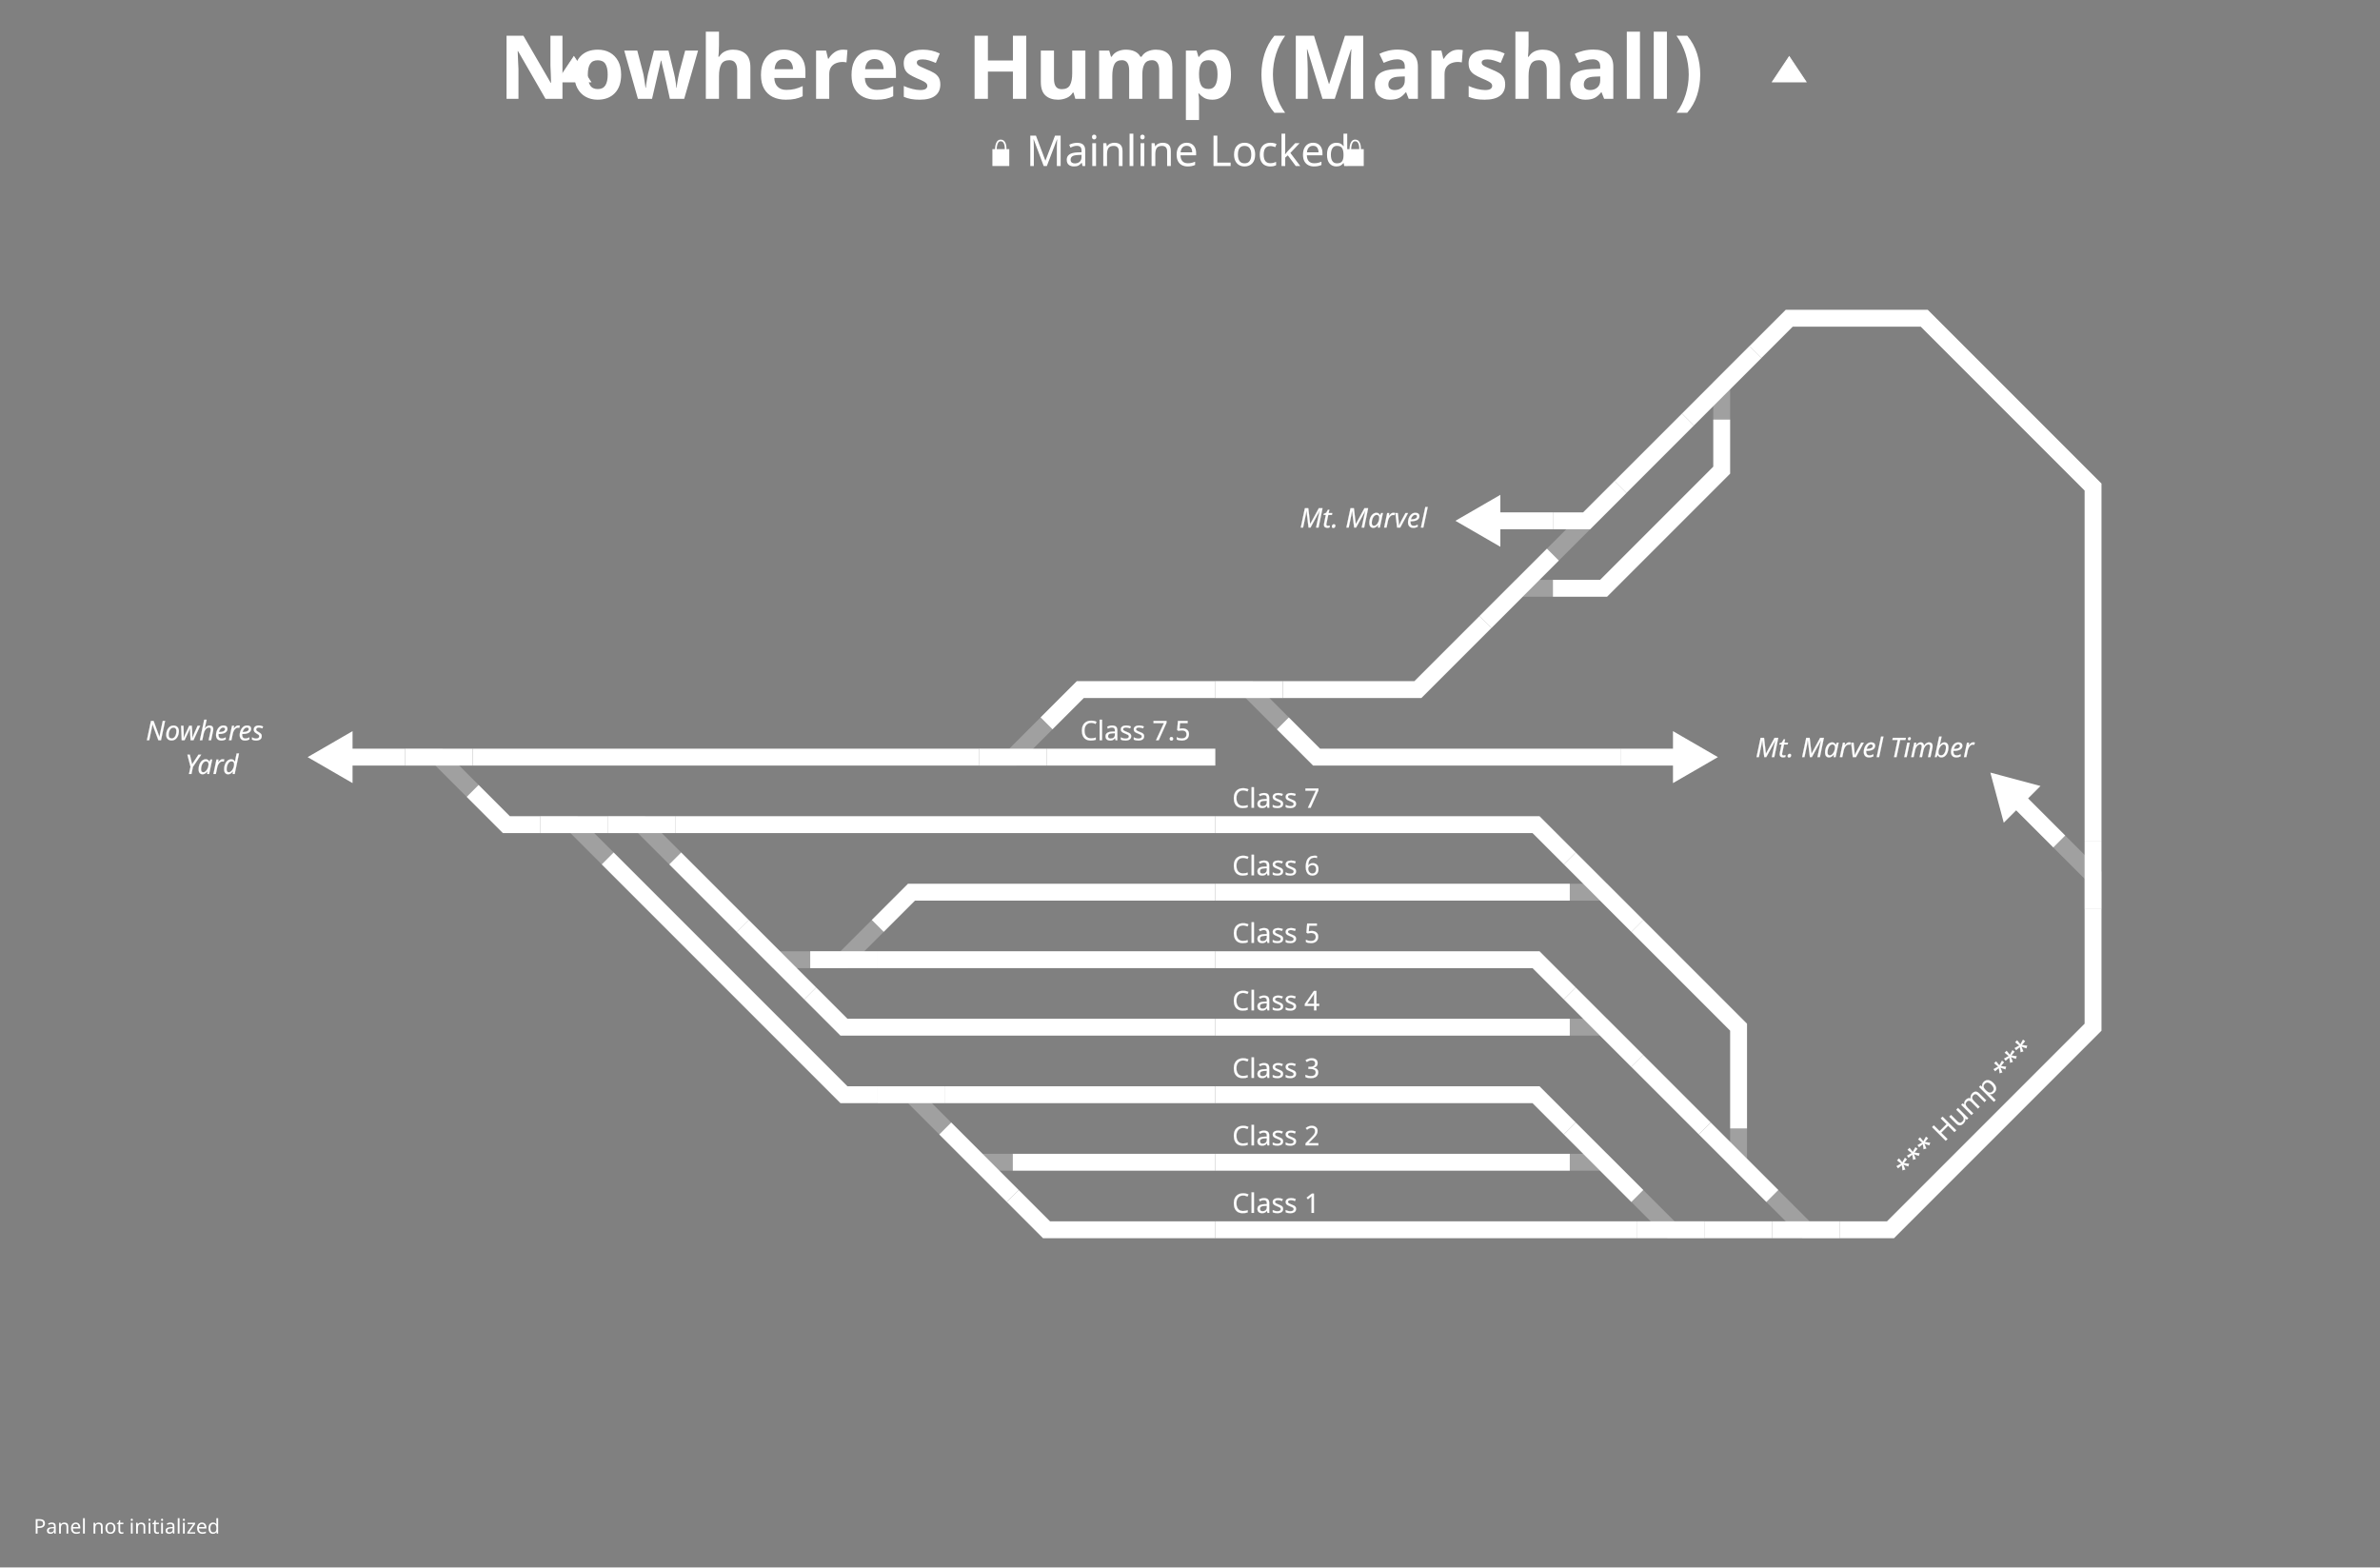
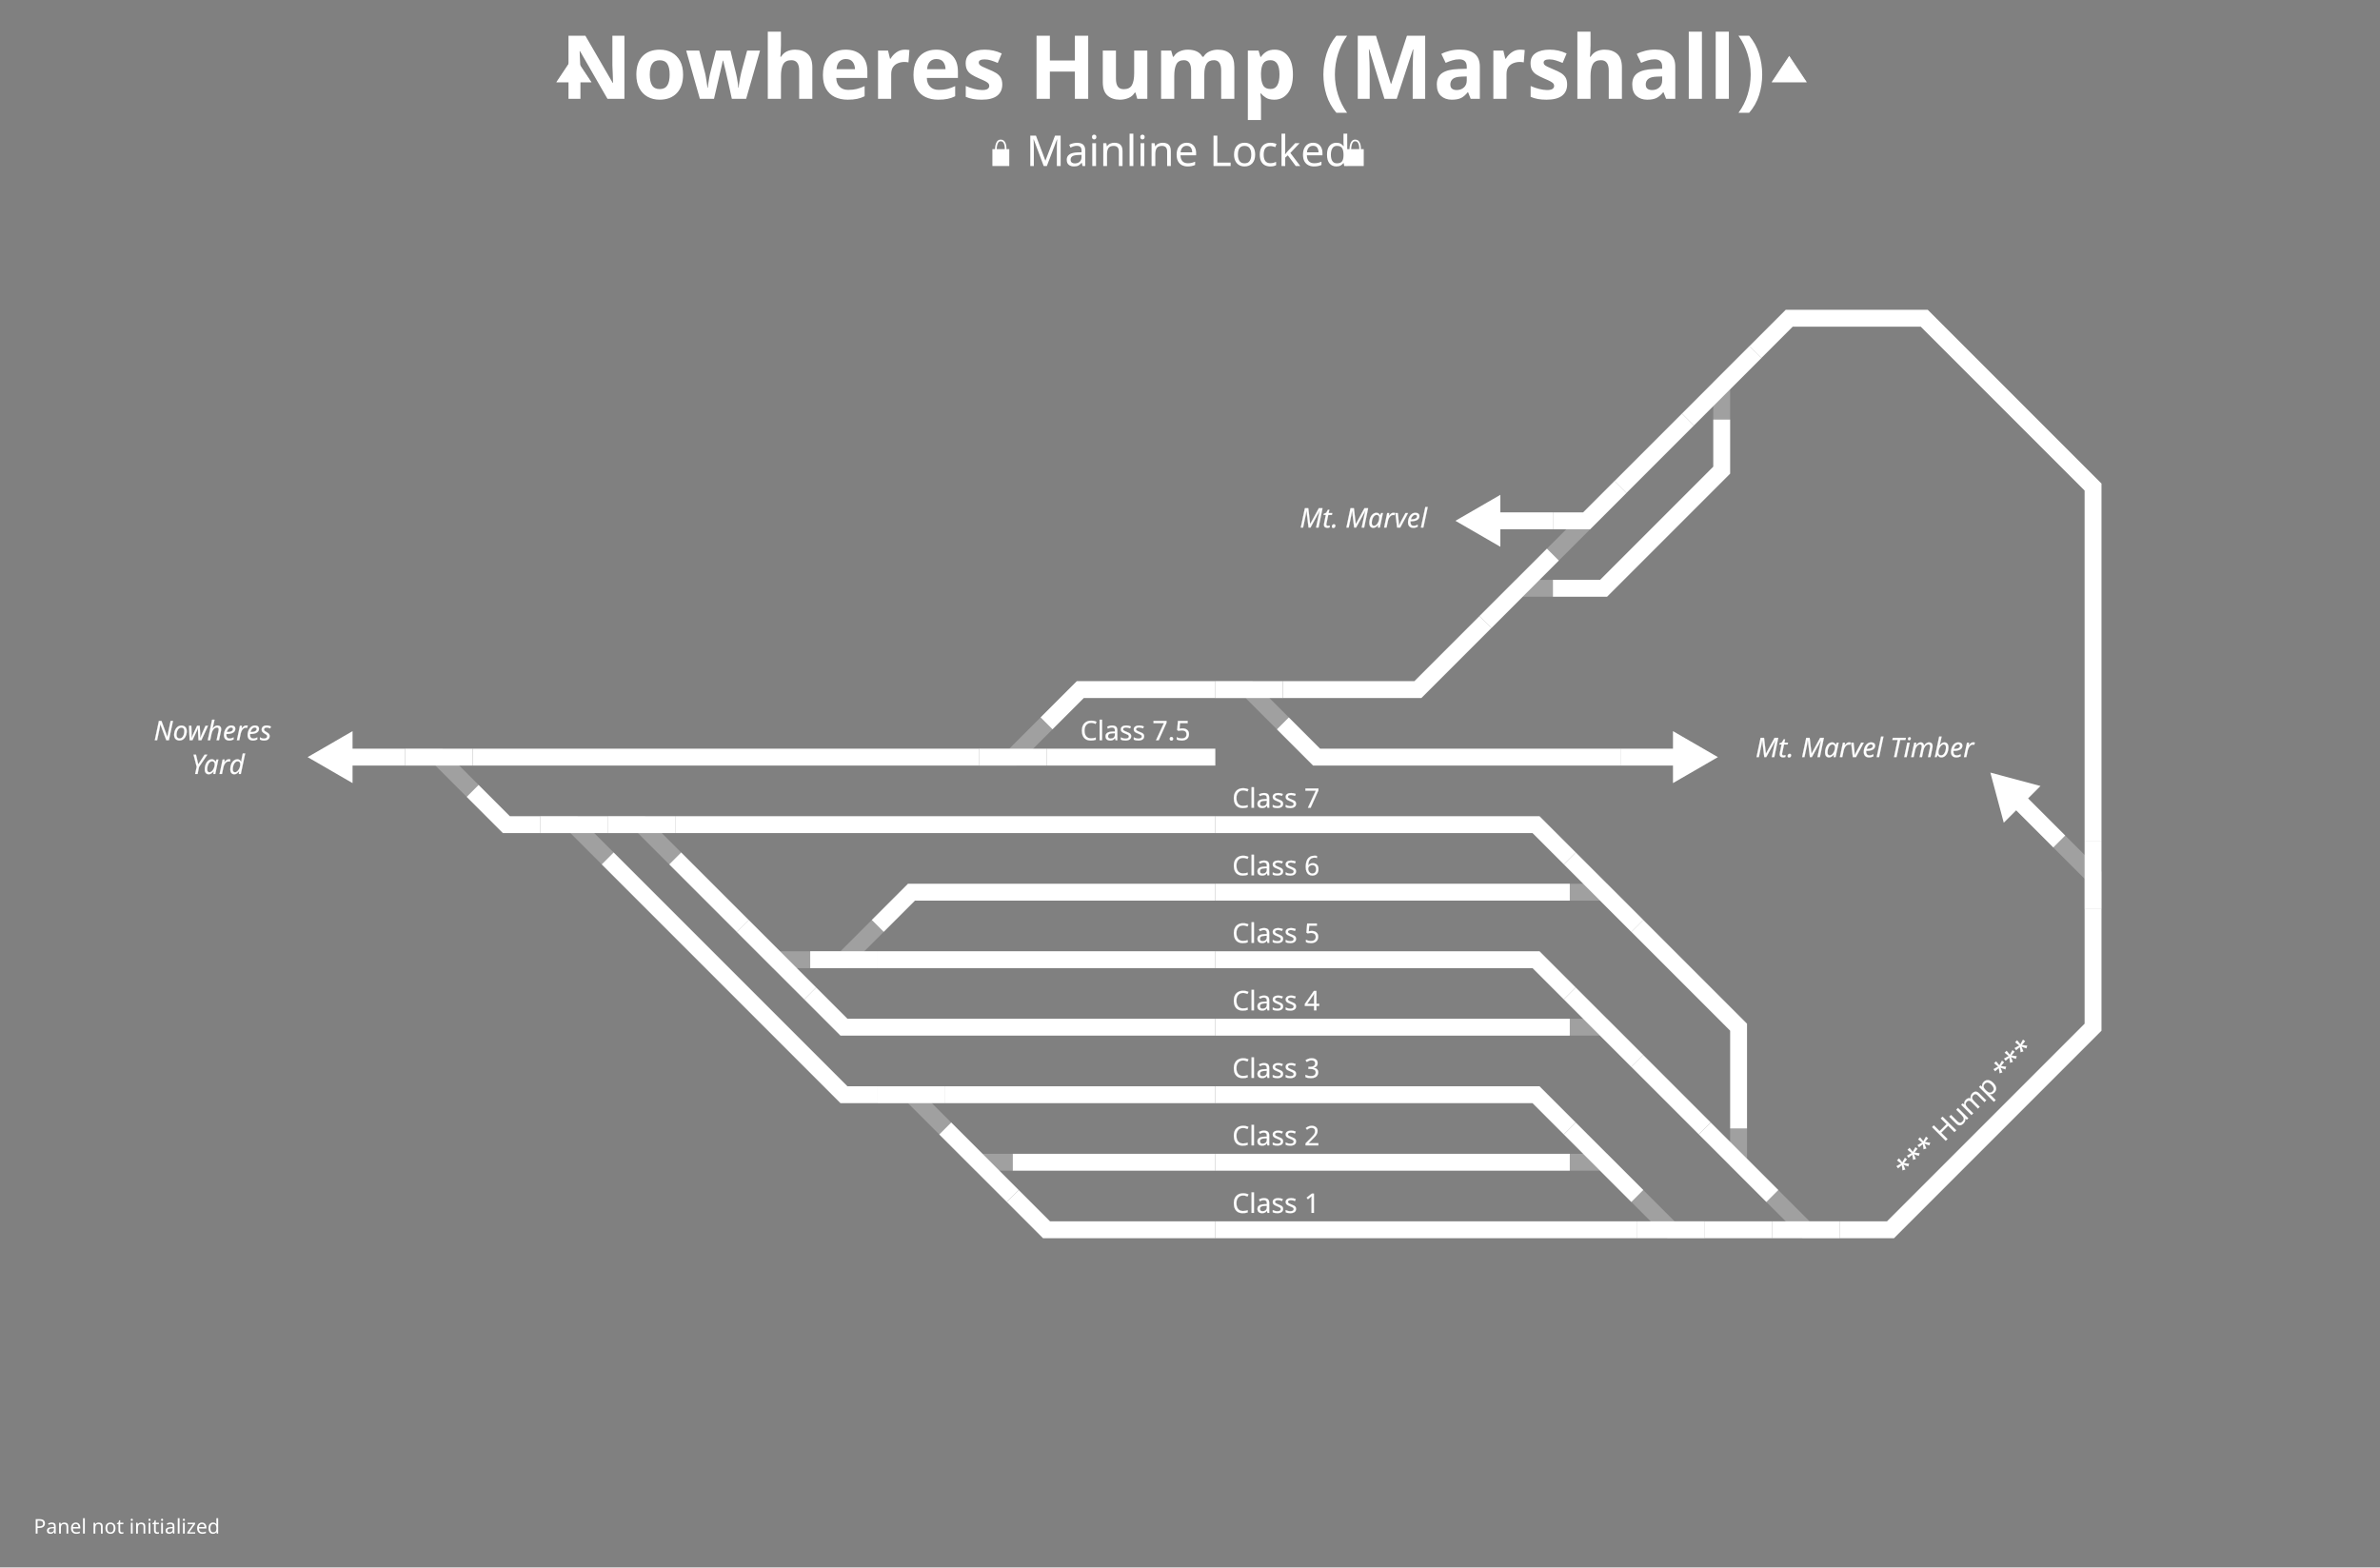
<svg xmlns="http://www.w3.org/2000/svg" xmlns:xlink="http://www.w3.org/1999/xlink" width="1410" height="928.531" id="svg2" version="1.1">
  <defs id="defs4">
    <marker orient="auto" refY="0.0" refX="0.0" id="StopS" style="overflow:visible">
      <path id="path4089" d="M 0,5.65 0,-5.65" style="fill:none;stroke:#ffffff;stroke-width:1pt" transform="scale(0.6,0.2)" />
    </marker>
    <linearGradient id="linearGradient5066">
      <stop style="stop-color:#000000;stop-opacity:0.188;" offset="0" id="stop5068" />
      <stop style="stop-color:#000000;stop-opacity:0;" offset="1" id="stop5070" />
    </linearGradient>
    <linearGradient id="linearGradient4692">
      <stop id="stop4694" offset="0" style="stop-color:#ffffff;stop-opacity:0.753;" />
      <stop id="stop4696" offset="1" style="stop-color:#ffffff;stop-opacity:0;" />
    </linearGradient>
    <linearGradient id="linearGradient4186">
      <stop style="stop-color:#808080;stop-opacity:1;" offset="0" id="stop4188" />
      <stop style="stop-color:#000000;stop-opacity:0;" offset="1" id="stop4190" />
    </linearGradient>
    <linearGradient id="linearGradient4137" paint="solid">
      <stop style="stop-color:#00ff00;stop-opacity:1;" offset="0" id="stop4139" />
    </linearGradient>
    <linearGradient xlink:href="#linearGradient4186" id="linearGradient4976" gradientUnits="userSpaceOnUse" x1="39.5" y1="75.114" x2="70.5" y2="75.114" />
    <linearGradient xlink:href="#linearGradient4186" id="linearGradient4978" gradientUnits="userSpaceOnUse" x1="39.5" y1="75.114" x2="70.5" y2="75.114" />
    <radialGradient xlink:href="#linearGradient4692" id="radialGradient5060" gradientUnits="userSpaceOnUse" cx="55" cy="75.114" fx="55" fy="75.114" r="15" />
    <radialGradient xlink:href="#linearGradient5066" id="radialGradient5064" gradientUnits="userSpaceOnUse" cx="55" cy="75.114" fx="55" fy="75.114" r="15" />
    <radialGradient xlink:href="#linearGradient4692" id="radialGradient4247" gradientUnits="userSpaceOnUse" cx="55" cy="75.114" fx="55" fy="75.114" r="15" />
    <radialGradient xlink:href="#linearGradient5066" id="radialGradient4249" gradientUnits="userSpaceOnUse" cx="55" cy="75.114" fx="55" fy="75.114" r="15" />
    <radialGradient xlink:href="#linearGradient5066" id="radialGradient4251" gradientUnits="userSpaceOnUse" cx="55" cy="75.114" fx="55" fy="75.114" r="15" />
    <linearGradient xlink:href="#linearGradient4186" id="linearGradient4253" gradientUnits="userSpaceOnUse" x1="39.5" y1="75.114" x2="70.5" y2="75.114" />
    <linearGradient xlink:href="#linearGradient4186" id="linearGradient4255" gradientUnits="userSpaceOnUse" x1="39.5" y1="75.114" x2="70.5" y2="75.114" />
    <marker orient="auto" refY="0" refX="0.6" id="TriangleAuthNBMarker" style="overflow:visible">
      <path id="TriangleAuthNBMarkerPath" d="m 5.77,0 -8.65,5 0,-10 8.65,5 z" style="fill:#00ff00;fill-rule:evenodd;stroke:#00ff00;stroke-width:1pt;marker-start:none" transform="scale(0.2,0.2)" />
    </marker>
    <marker orient="auto" refY="0" refX="-0.6" id="TriangleAuthSBMarker" style="overflow:visible">
      <path id="TriangleAuthSBMarkerPath" d="m 5.77,0 -8.65,5 0,-10 8.65,5 z" style="fill:#00ff00;fill-rule:evenodd;stroke:#00ff00;stroke-width:1pt;marker-start:none" transform="scale(-0.2,-0.2)" />
    </marker>
    <marker orient="auto" refY="0" refX="0.6" id="TriangleOccupiedNBMarker" style="overflow:visible">
      <path id="TriangleOccupiedNBMarkerPath" d="m 5.77,0 -8.65,5 0,-10 8.65,5 z" style="fill:#ff0000;fill-rule:evenodd;stroke:#ff0000;stroke-width:1pt;marker-start:none" transform="scale(0.2,0.2)" />
    </marker>
    <marker orient="auto" refY="0" refX="-0.6" id="TriangleOccupiedSBMarker" style="overflow:visible">
      <path id="TriangleOccupiedSBMarkerPath" d="m 5.77,0 -8.65,5 0,-10 8.65,5 z" style="fill:#ff0000;fill-rule:evenodd;stroke:#ff0000;stroke-width:1pt;marker-start:none" transform="scale(-0.2,-0.2)" />
    </marker>
    <marker orient="auto" refY="0" refX="0" id="TriangleOutM" style="overflow:visible">
      <path id="path4051" d="m 5.77,0 -8.65,5 0,-10 8.65,5 z" style="fill:#ffffff;fill-rule:evenodd;stroke:#ffffff;stroke-width:1pt;marker-start:none" transform="scale(0.25,0.25)" />
    </marker>
    <marker orient="auto" refY="0" refX="0" id="TriangleInM" style="overflow:visible">
      <path id="path4042" d="m 5.77,0 -8.65,5 0,-10 8.65,5 z" style="fill:#ffffff;fill-rule:evenodd;stroke:#ffffff;stroke-width:1pt;marker-start:none" transform="scale(-0.25,-0.25)" />
    </marker>
    <marker orient="auto" refY="0" refX="0" id="StopM" style="overflow:visible">
      <path id="path4078" d="M 0,5.65 0,-5.65" style="fill:none;stroke:#ffffff;stroke-width:2pt" transform="scale(0.4,0.4)" />
    </marker>
  </defs>
  <g id="backgroundLayer" transform="translate(0,-312.2474)">
    <rect style="fill:#808080;fill-opacity:1;fill-rule:evenodd;stroke:none" id="panelBackgroundSmall" width="1047.958" height="690.115" x="0" y="312.247" />
    <rect y="312.247" x="0" height="928.531" width="1410" id="panelBackground" style="fill:#808080;fill-opacity:1;fill-rule:evenodd;stroke:none" />
  </g>
  <g id="textLayer" transform="translate(0,-3.979763)" style="display:inline">
    <a xlink:href="Klamath.svg" id="a3354">
-       <text id="panelTitle" y="62.511" x="700" style="font-size:52.338px;font-style:normal;font-variant:normal;font-weight:bold;font-stretch:normal;text-align:center;line-height:125%;letter-spacing:0px;word-spacing:0px;writing-mode:lr-tb;text-anchor:middle;fill:#ffffff;fill-opacity:1;stroke:none;font-family:Trebuchet MS;-inkscape-font-specification:Trebuchet MS Bold" xml:space="preserve">
-         <tspan y="62.511" x="700" id="tspan3823">Nowheres Hump (Marshall)</tspan>
-       </text>
-     </a>
-     <text id="panelStatus" y="912.511" x="20" style="font-size:12px;font-style:normal;font-variant:normal;font-weight:normal;font-stretch:normal;text-align:start;line-height:125%;letter-spacing:0px;word-spacing:0px;writing-mode:lr-tb;text-anchor:start;fill:#ffffff;fill-opacity:1;stroke:none;font-family:Trebuchet MS;-inkscape-font-specification:Trebuchet MS" xml:space="preserve">
-       <tspan y="912.511" x="20" id="tspanPanelStatus">Panel not initialized</tspan>
+       <text id="panelTitle" y="62.511" x="700" style="font-style:normal;font-variant:normal;font-weight:bold;font-stretch:normal;line-height:0%;font-family:'Trebuchet MS';-inkscape-font-specification:'Trebuchet MS Bold';text-align:center;letter-spacing:0px;word-spacing:0px;writing-mode:lr-tb;text-anchor:middle;fill:#ffffff;fill-opacity:1;stroke:none" xml:space="preserve">
+         <tspan y="62.511" x="700" id="tspan3823" style="font-size:52.338px;line-height:1.25">Nowheres Hump (Marshall)</tspan>
+       </text>
+     </a>
+     <text id="panelStatus" y="912.511" x="20" style="font-style:normal;font-variant:normal;font-weight:normal;font-stretch:normal;line-height:0%;font-family:'Trebuchet MS';-inkscape-font-specification:'Trebuchet MS';text-align:start;letter-spacing:0px;word-spacing:0px;writing-mode:lr-tb;text-anchor:start;fill:#ffffff;fill-opacity:1;stroke:none" xml:space="preserve">
+       <tspan y="912.511" x="20" id="tspanPanelStatus" style="font-size:12px;line-height:1.25">Panel not initialized</tspan>
    </text>
    <path style="fill:#ffffff;fill-opacity:1;stroke:#ffffff;stroke-width:0.5px;stroke-linecap:butt;stroke-linejoin:miter;stroke-opacity:1" d="m 340,37.511 -10,15 20,0 z" id="leftLevelTriangle" />
    <use x="0" y="0" xlink:href="#leftLevelTriangle" id="rightLevelTriangle" transform="translate(720,0)" width="1047.958" height="690.115" />
    <g id="mainlineLockedGroup" transform="translate(207.9322,-1.762709)">
-       <text xml:space="preserve" style="font-size:25.23px;font-style:normal;font-variant:normal;font-weight:normal;font-stretch:normal;text-align:start;line-height:125%;letter-spacing:0px;word-spacing:0px;writing-mode:lr-tb;text-anchor:start;fill:#ffffff;fill-opacity:1;stroke:none;font-family:Trebuchet MS;-inkscape-font-specification:Trebuchet MS" x="400" y="104.094" id="mainlineLockedText">
-         <tspan y="104.094" x="400" id="tspan3321">Mainline Locked</tspan>
+       <text xml:space="preserve" style="font-style:normal;font-variant:normal;font-weight:normal;font-stretch:normal;line-height:0%;font-family:'Trebuchet MS';-inkscape-font-specification:'Trebuchet MS';text-align:start;letter-spacing:0px;word-spacing:0px;writing-mode:lr-tb;text-anchor:start;fill:#ffffff;fill-opacity:1;stroke:none" x="400" y="104.094" id="mainlineLockedText">
+         <tspan y="104.094" x="400" id="tspan3321" style="font-size:25.23px;line-height:1.25">Mainline Locked</tspan>
      </text>
      <g id="leftLock">
        <rect id="lockBody" width="10" height="10" x="380" y="94.094" style="fill:#ffffff;fill-opacity:1;stroke:none" />
        <path style="fill:none;stroke:#ffffff;stroke-width:1px;stroke-linecap:butt;stroke-linejoin:miter;stroke-opacity:1" d="m 382.068,94.274 c 0,0 -0.12,-5.383 2.818,-5.323 3.358,-0.06 2.924,5.323 2.924,5.323" id="path4159" />
      </g>
      <use height="690.115" width="1047.958" transform="translate(210,1.3237304e-6)" id="rightLock" xlink:href="#leftLock" y="0" x="0" />
    </g>
  </g>
  <g id="industrialTrackLayer" transform="translate(0,-3.979763)" style="display:inline">
    <g id="g3187" transform="translate(40,158.4167)">
      <path style="opacity:0.25;fill:none;stroke:#ffffff;stroke-width:10;stroke-linecap:butt;stroke-linejoin:miter;stroke-miterlimit:4;stroke-opacity:1;stroke-dasharray:none" d="m 440,414.094 -20,0 -20,-20" id="TO415.N" />
      <path id="TO415.R" d="m 440,434.094 c -13.333,-13.333 -26.667,-26.667 -40,-40" style="fill:none;stroke:#ffffff;stroke-width:10;stroke-linecap:butt;stroke-linejoin:miter;stroke-miterlimit:4;stroke-opacity:1;stroke-dasharray:none" />
    </g>
    <g id="g126" transform="translate(160,278.4167)">
      <path style="opacity:0.25;fill:none;stroke:#ffffff;stroke-width:10;stroke-linecap:butt;stroke-linejoin:miter;stroke-miterlimit:4;stroke-opacity:1;stroke-dasharray:none" d="m 440,414.094 -20,0 -20,-20" id="TO414.N" />
      <path id="TO414.R" d="m 440,434.094 c -13.333,-13.333 -26.667,-26.667 -40,-40" style="fill:none;stroke:#ffffff;stroke-width:10;stroke-linecap:butt;stroke-linejoin:miter;stroke-miterlimit:4;stroke-opacity:1;stroke-dasharray:none" />
    </g>
    <g id="g130" transform="matrix(1,0,0,-1,480,766.6057)">
      <path style="opacity:0.25;fill:none;stroke:#ffffff;stroke-width:10;stroke-linecap:butt;stroke-linejoin:miter;stroke-miterlimit:4;stroke-opacity:1;stroke-dasharray:none" d="m 440,414.094 -20,0 -20,-20" id="TO440.N" />
      <path id="TO440.R" d="m 440,434.094 c -13.333,-13.333 -26.667,-26.667 -40,-40" style="fill:none;stroke:#ffffff;stroke-width:10;stroke-linecap:butt;stroke-linejoin:miter;stroke-miterlimit:4;stroke-opacity:1;stroke-dasharray:none" />
    </g>
    <g id="g134" transform="matrix(0,1,-1,0,1434.094,-187.4888)">
      <path style="opacity:0.25;fill:none;stroke:#ffffff;stroke-width:10;stroke-linecap:butt;stroke-linejoin:miter;stroke-miterlimit:4;stroke-opacity:1;stroke-dasharray:none" d="m 440,414.094 -20,0 -20,-20" id="TO439.N" />
      <path id="TO439.R" d="m 440,434.094 c -13.333,-13.333 -26.667,-26.667 -40,-40" style="fill:none;stroke:#ffffff;stroke-width:10;stroke-linecap:butt;stroke-linejoin:miter;stroke-miterlimit:4;stroke-opacity:1;stroke-dasharray:none" />
    </g>
    <g id="g138" transform="matrix(-1,0,0,-1,1370,1106.606)">
      <path style="opacity:0.25;fill:none;stroke:#ffffff;stroke-width:10;stroke-linecap:butt;stroke-linejoin:miter;stroke-miterlimit:4;stroke-opacity:1;stroke-dasharray:none" d="m 440,414.094 -20,0 -20,-20" id="TO402.N" />
      <path id="TO402.R" d="m 440,434.094 c -13.333,-13.333 -26.667,-26.667 -40,-40" style="fill:none;stroke:#ffffff;stroke-width:10;stroke-linecap:butt;stroke-linejoin:miter;stroke-miterlimit:4;stroke-opacity:1;stroke-dasharray:none" />
    </g>
    <g id="g142" transform="matrix(0,-1,-1,0,1444.094,1112.511)">
      <path style="opacity:0.25;fill:none;stroke:#ffffff;stroke-width:10;stroke-linecap:butt;stroke-linejoin:miter;stroke-miterlimit:4;stroke-opacity:1;stroke-dasharray:none" d="m 440,414.094 -20,0 -20,-20" id="TO403.R" />
      <path id="TO403.N" d="m 440,434.094 c -13.333,-13.333 -26.667,-26.667 -40,-40" style="fill:none;stroke:#ffffff;stroke-width:10;stroke-linecap:butt;stroke-linejoin:miter;stroke-miterlimit:4;stroke-opacity:1;stroke-dasharray:none" />
    </g>
    <g id="g146" transform="matrix(-1,0,0,-1,1370,1026.606)">
      <path style="opacity:0.25;fill:none;stroke:#ffffff;stroke-width:10;stroke-linecap:butt;stroke-linejoin:miter;stroke-miterlimit:4;stroke-opacity:1;stroke-dasharray:none" d="m 440,414.094 -20,0 -20,-20" id="TO404.N" />
      <path id="TO404.R" d="m 440,434.094 c -13.333,-13.333 -26.667,-26.667 -40,-40" style="fill:none;stroke:#ffffff;stroke-width:10;stroke-linecap:butt;stroke-linejoin:miter;stroke-miterlimit:4;stroke-opacity:1;stroke-dasharray:none" />
    </g>
    <g id="g150" transform="matrix(-1,0,0,-1,1370,946.6057)">
      <path style="opacity:0.25;fill:none;stroke:#ffffff;stroke-width:10;stroke-linecap:butt;stroke-linejoin:miter;stroke-miterlimit:4;stroke-opacity:1;stroke-dasharray:none" d="m 440,414.094 -20,0 -20,-20" id="TO405.N" />
      <path id="TO405.R" d="m 440,434.094 c -13.333,-13.333 -26.667,-26.667 -40,-40" style="fill:none;stroke:#ffffff;stroke-width:10;stroke-linecap:butt;stroke-linejoin:miter;stroke-miterlimit:4;stroke-opacity:1;stroke-dasharray:none" />
    </g>
    <g id="g3199" transform="matrix(-1,0,0,-1,800,986.6057)">
      <path style="opacity:0.25;fill:none;stroke:#ffffff;stroke-width:10;stroke-linecap:butt;stroke-linejoin:miter;stroke-miterlimit:4;stroke-opacity:1;stroke-dasharray:none" d="m 520,514.095 20,20 20,0" id="TO410.N" />
      <path id="TO410.R" d="m 520,534.095 40,0" style="fill:none;stroke:#ffffff;stroke-width:10;stroke-linecap:butt;stroke-linejoin:miter;stroke-miterlimit:4;stroke-opacity:1;stroke-dasharray:none" />
    </g>
    <g id="g157" transform="matrix(-1,0,0,-1,880,1026.606)">
      <path style="opacity:0.25;fill:none;stroke:#ffffff;stroke-width:10;stroke-linecap:butt;stroke-linejoin:miter;stroke-miterlimit:4;stroke-opacity:1;stroke-dasharray:none" d="m 520,514.095 20,20 20,0" id="TO411.N" />
      <path id="TO411.R" d="m 520,534.095 40,0" style="fill:none;stroke:#ffffff;stroke-width:10;stroke-linecap:butt;stroke-linejoin:miter;stroke-miterlimit:4;stroke-opacity:1;stroke-dasharray:none" />
    </g>
    <g id="g161" transform="matrix(-1,0,0,-1,920,1026.606)">
      <path style="opacity:0.25;fill:none;stroke:#ffffff;stroke-width:10;stroke-linecap:butt;stroke-linejoin:miter;stroke-miterlimit:4;stroke-opacity:1;stroke-dasharray:none" d="m 520,514.095 20,20 20,0" id="TO413.N" />
      <path id="TO413.R" d="m 520,534.095 40,0" style="fill:none;stroke:#ffffff;stroke-width:10;stroke-linecap:butt;stroke-linejoin:miter;stroke-miterlimit:4;stroke-opacity:1;stroke-dasharray:none" />
    </g>
    <g id="g165" transform="matrix(-1,0,0,1,1040,38.4167)">
      <path style="opacity:0.25;fill:none;stroke:#ffffff;stroke-width:10;stroke-linecap:butt;stroke-linejoin:miter;stroke-miterlimit:4;stroke-opacity:1;stroke-dasharray:none" d="m 520,514.095 20,20 20,0" id="TO417.N" />
      <path id="TO417.R" d="m 520,534.095 40,0" style="fill:none;stroke:#ffffff;stroke-width:10;stroke-linecap:butt;stroke-linejoin:miter;stroke-miterlimit:4;stroke-opacity:1;stroke-dasharray:none" />
    </g>
    <g id="g169" transform="matrix(-1,0,0,-1,1080,1186.606)">
      <path style="opacity:0.25;fill:none;stroke:#ffffff;stroke-width:10;stroke-linecap:butt;stroke-linejoin:miter;stroke-miterlimit:4;stroke-opacity:1;stroke-dasharray:none" d="m 520,514.095 20,20 20,0" id="TO412.N" />
      <path id="TO412.R" d="m 520,534.095 40,0" style="fill:none;stroke:#ffffff;stroke-width:10;stroke-linecap:butt;stroke-linejoin:miter;stroke-miterlimit:4;stroke-opacity:1;stroke-dasharray:none" />
    </g>
    <g id="g173" transform="matrix(-1,0,0,1,1140,-81.5833)">
      <path style="opacity:0.25;fill:none;stroke:#ffffff;stroke-width:10;stroke-linecap:butt;stroke-linejoin:miter;stroke-miterlimit:4;stroke-opacity:1;stroke-dasharray:none" d="m 520,514.095 20,20 20,0" id="TO416.N" />
      <path id="TO416.R" d="m 520,534.095 40,0" style="fill:none;stroke:#ffffff;stroke-width:10;stroke-linecap:butt;stroke-linejoin:miter;stroke-miterlimit:4;stroke-opacity:1;stroke-dasharray:none" />
    </g>
    <g id="g177" transform="matrix(-1,0,0,-1,1280,946.6057)">
      <path style="opacity:0.25;fill:none;stroke:#ffffff;stroke-width:10;stroke-linecap:butt;stroke-linejoin:miter;stroke-miterlimit:4;stroke-opacity:1;stroke-dasharray:none" d="m 520,514.095 20,20 20,0" id="TO419.N" />
      <path id="TO419.R" d="m 520,534.095 40,0" style="fill:none;stroke:#ffffff;stroke-width:10;stroke-linecap:butt;stroke-linejoin:miter;stroke-miterlimit:4;stroke-opacity:1;stroke-dasharray:none" />
    </g>
    <g id="g181" transform="translate(450,198.4167)">
      <path style="opacity:0.25;fill:none;stroke:#ffffff;stroke-width:10;stroke-linecap:butt;stroke-linejoin:miter;stroke-miterlimit:4;stroke-opacity:1;stroke-dasharray:none" d="m 520,514.095 20,20 20,0" id="TO401.N" />
      <path id="TO401.R" d="m 520,534.095 40,0" style="fill:none;stroke:#ffffff;stroke-width:10;stroke-linecap:butt;stroke-linejoin:miter;stroke-miterlimit:4;stroke-opacity:1;stroke-dasharray:none" />
    </g>
    <g id="g185" transform="translate(530,198.4167)">
      <path style="opacity:0.25;fill:none;stroke:#ffffff;stroke-width:10;stroke-linecap:butt;stroke-linejoin:miter;stroke-miterlimit:4;stroke-opacity:1;stroke-dasharray:none" d="m 520,514.095 20,20 20,0" id="TO400.N" />
      <path id="TO400.R" d="m 520,534.095 40,0" style="fill:none;stroke:#ffffff;stroke-width:10;stroke-linecap:butt;stroke-linejoin:miter;stroke-miterlimit:4;stroke-opacity:1;stroke-dasharray:none" />
    </g>
    <g id="g189" transform="matrix(0,1,1,0,705.9055,-17.4888)">
      <path style="opacity:0.25;fill:none;stroke:#ffffff;stroke-width:10;stroke-linecap:butt;stroke-linejoin:miter;stroke-miterlimit:4;stroke-opacity:1;stroke-dasharray:none" d="m 520,514.095 20,20 20,0" id="TO438A.R" />
      <path id="TO438A.N" d="m 520,534.095 40,0" style="fill:none;stroke:#ffffff;stroke-width:10;stroke-linecap:butt;stroke-linejoin:miter;stroke-miterlimit:4;stroke-opacity:1;stroke-dasharray:none" />
    </g>
    <path style="fill:none;stroke:#ffffff;stroke-width:10;stroke-linecap:butt;stroke-linejoin:miter;stroke-miterlimit:4;stroke-opacity:1;stroke-dasharray:none" d="m 720,572.511 -200,0" id="class5NorthPath" />
    <path id="class4NorthPath" d="m 720,612.511 -220,0 -20,-20" style="fill:none;stroke:#ffffff;stroke-width:10;stroke-linecap:butt;stroke-linejoin:miter;stroke-miterlimit:4;stroke-opacity:1;stroke-dasharray:none" />
    <path style="fill:none;stroke:#ffffff;stroke-width:10;stroke-linecap:butt;stroke-linejoin:miter;stroke-miterlimit:4;stroke-opacity:1;stroke-dasharray:none" d="m 560,652.511 160,0" id="class3NorthPath" />
    <path id="class2NorthPath" d="m 720,692.511 -120,0" style="fill:none;stroke:#ffffff;stroke-width:10;stroke-linecap:butt;stroke-linejoin:miter;stroke-miterlimit:4;stroke-opacity:1;stroke-dasharray:none" />
    <path style="fill:none;stroke:#ffffff;stroke-width:10;stroke-linecap:butt;stroke-linejoin:miter;stroke-miterlimit:4;stroke-opacity:1;stroke-dasharray:none" d="m 720,412.511 -80,0 -20,20" id="mmLeadPath" />
    <path id="class6NorthPath" d="m 720,532.511 -180,0 -20,20" style="fill:none;stroke:#ffffff;stroke-width:10;stroke-linecap:butt;stroke-linejoin:miter;stroke-miterlimit:4;stroke-opacity:1;stroke-dasharray:none" />
    <path id="class1NorthPath" d="m 720,732.511 -100,0 -20,-20" style="fill:none;stroke:#ffffff;stroke-width:10;stroke-linecap:butt;stroke-linejoin:miter;stroke-miterlimit:4;stroke-opacity:1;stroke-dasharray:none" />
    <path id="class8Path" d="m 720,452.511 -100,0" style="fill:none;stroke:#ffffff;stroke-width:10;stroke-linecap:butt;stroke-linejoin:miter;stroke-miterlimit:4;stroke-opacity:1;stroke-dasharray:none" />
    <path style="fill:none;stroke:#ffffff;stroke-width:10;stroke-linecap:butt;stroke-linejoin:miter;stroke-miterlimit:4;stroke-opacity:1;stroke-dasharray:none" d="m 960,452.511 -180,0 -20,-20" id="mmLumberPath" />
    <path id="mmPath" d="m 880,372.511 -40,40 -80,0" style="fill:none;stroke:#ffffff;stroke-width:10;stroke-linecap:butt;stroke-linejoin:miter;stroke-miterlimit:4;stroke-opacity:1;stroke-dasharray:none" />
    <path id="path3407" d="m 1240,542.511 0,70 -120,120 -30,0" style="fill:none;stroke:#ffffff;stroke-width:10;stroke-linecap:butt;stroke-linejoin:miter;stroke-miterlimit:4;stroke-opacity:1;stroke-dasharray:none" />
    <path style="fill:none;stroke:#ffffff;stroke-width:10;stroke-linecap:butt;stroke-linejoin:miter;stroke-miterlimit:4;stroke-opacity:1;stroke-dasharray:none" d="m 1240,502.511 0,-210 -100,-100 -80,0 -20,20" id="path3419" />
    <path id="path3421" d="m 1020,252.511 0,30 -70,70 -30,0" style="fill:none;stroke:#ffffff;stroke-width:10;stroke-linecap:butt;stroke-linejoin:miter;stroke-miterlimit:4;stroke-opacity:1;stroke-dasharray:none" />
    <path style="fill:none;stroke:#ffffff;stroke-width:10;stroke-linecap:butt;stroke-linejoin:miter;stroke-miterlimit:4;stroke-opacity:1;stroke-dasharray:none" d="m 1000,252.511 -40,40" id="path3423" />
    <path id="class7SouthPath" d="m 720,492.511 190,0 20,20" style="fill:none;stroke:#ffffff;stroke-width:10;stroke-linecap:butt;stroke-linejoin:miter;stroke-miterlimit:4;stroke-opacity:1;stroke-dasharray:none" />
    <path style="fill:none;stroke:#ffffff;stroke-width:10;stroke-linecap:butt;stroke-linejoin:miter;stroke-miterlimit:4;stroke-opacity:1;stroke-dasharray:none" d="m 720,572.511 190,0 20,20" id="class5SouthPath" />
    <path id="class3SouthPath" d="m 720,652.511 190,0 20,20" style="fill:none;stroke:#ffffff;stroke-width:10;stroke-linecap:butt;stroke-linejoin:miter;stroke-miterlimit:4;stroke-opacity:1;stroke-dasharray:none" />
    <path style="fill:none;stroke:#ffffff;stroke-width:10;stroke-linecap:butt;stroke-linejoin:miter;stroke-miterlimit:4;stroke-opacity:1;stroke-dasharray:none" d="m 930,692.511 -210,0" id="class2SouthPath" />
    <path id="class1SouthPath" d="m 970,732.511 -250,0" style="fill:none;stroke:#ffffff;stroke-width:10;stroke-linecap:butt;stroke-linejoin:miter;stroke-miterlimit:4;stroke-opacity:1;stroke-dasharray:none" />
    <path style="fill:none;stroke:#ffffff;stroke-width:10;stroke-linecap:butt;stroke-linejoin:miter;stroke-miterlimit:4;stroke-opacity:1;stroke-dasharray:none" d="m 930,612.511 -210,0" id="class4SouthPath" />
    <path id="class6SouthPath" d="m 930,532.511 -210,0" style="fill:none;stroke:#ffffff;stroke-width:10;stroke-linecap:butt;stroke-linejoin:miter;stroke-miterlimit:4;stroke-opacity:1;stroke-dasharray:none" />
    <path style="fill:none;stroke:#ffffff;stroke-width:10;stroke-linecap:butt;stroke-linejoin:miter;stroke-miterlimit:4;stroke-opacity:1;stroke-dasharray:none" d="m 1010,672.511 -40,-40" id="path3465" />
    <path id="path3467" d="m 1050,732.511 -40,0" style="fill:none;stroke:#ffffff;stroke-width:10;stroke-linecap:butt;stroke-linejoin:miter;stroke-miterlimit:4;stroke-opacity:1;stroke-dasharray:none" />
    <path id="path3469" d="m 1030,672.511 0,-60 -60,-60" style="fill:none;stroke:#ffffff;stroke-width:10;stroke-linecap:butt;stroke-linejoin:miter;stroke-miterlimit:4;stroke-opacity:1;stroke-dasharray:none" />
    <path style="fill:none;stroke:#ffffff;stroke-width:10;stroke-linecap:butt;stroke-linejoin:miter;stroke-miterlimit:4;stroke-opacity:1;stroke-dasharray:none" d="m 440,552.511 -40,-40" id="path3483" />
    <path id="path3489" d="m 520,652.511 -20,0 -140,-140" style="fill:none;stroke:#ffffff;stroke-width:10;stroke-linecap:butt;stroke-linejoin:miter;stroke-miterlimit:4;stroke-opacity:1;stroke-dasharray:none" />
    <path style="fill:none;stroke:#ffffff;stroke-width:10;stroke-linecap:butt;stroke-linejoin:miter;stroke-miterlimit:4;stroke-opacity:1;stroke-dasharray:none" d="m 320,492.511 -20,0 -20,-20" id="path3495" />
    <path style="fill:none;stroke:#ffffff;stroke-width:10;stroke-linecap:butt;stroke-linejoin:miter;stroke-miterlimit:4;stroke-opacity:1;stroke-dasharray:none" d="m 580,452.511 -300,0" id="mmPreLeadPath" />
    <path id="class7NorthPath" d="m 720,492.511 -320,0" style="fill:none;stroke:#ffffff;stroke-width:10;stroke-linecap:butt;stroke-linejoin:miter;stroke-miterlimit:4;stroke-opacity:1;stroke-dasharray:none" />
    <path style="fill:none;stroke:#ffffff;stroke-width:10;stroke-linecap:butt;stroke-linejoin:miter;stroke-miterlimit:4;stroke-opacity:1;stroke-dasharray:none;marker-start:url(#TriangleInM)" d="m 200,452.511 40,0" id="path4255" />
    <path id="path3415" d="m 880,312.511 40,0" style="fill:none;stroke:#ffffff;stroke-width:10;stroke-linecap:butt;stroke-linejoin:miter;stroke-miterlimit:4;stroke-opacity:1;stroke-dasharray:none;marker-start:url(#TriangleInM)" />
    <path id="path3413" d="m 1000,452.511 -40,0" style="fill:none;stroke:#ffffff;stroke-width:10;stroke-linecap:butt;stroke-linejoin:miter;stroke-miterlimit:4;stroke-opacity:1;stroke-dasharray:none;marker-start:url(#TriangleInM)" />
    <path style="fill:none;stroke:#ffffff;stroke-width:10;stroke-linecap:butt;stroke-linejoin:miter;stroke-miterlimit:4;stroke-opacity:1;stroke-dasharray:none;marker-start:url(#TriangleInM)" d="M 1191.716,474.227 1220,502.511" id="path3425" />
    <g transform="matrix(-1,0,0,1,1360,-101.5833)" id="g3265">
      <path style="opacity:0.25;fill:none;stroke:#ffffff;stroke-width:10;stroke-linecap:butt;stroke-linejoin:miter;stroke-miterlimit:4;stroke-opacity:1;stroke-dasharray:none" d="m 440,434.094 c -13.333,-13.333 -26.667,-26.667 -40,-40" id="TO441.R" />
      <path id="TO441.N" d="m 440,414.094 -20,0 -20,-20" style="fill:none;stroke:#ffffff;stroke-width:10;stroke-linecap:butt;stroke-linejoin:miter;stroke-miterlimit:4;stroke-opacity:1;stroke-dasharray:none" />
    </g>
  </g>
  <g id="mainlineTrackLayer" transform="translate(0,-3.979763)" />
  <g id="mainlinePanelLinkLayer" transform="translate(0,-6.3350832e-5)" style="display:inline" />
  <g id="industrialPanelLinkLayer" transform="translate(0,-5.1335083e-4)">
    <a xlink:href="MtMarvelTimber.svg" id="a3239" transform="translate(870,302.4172)" style="display:inline">
-       <text xml:space="preserve" style="font-style:italic;font-variant:normal;font-weight:normal;font-stretch:normal;font-size:16px;line-height:125%;font-family:'Trebuchet MS';-inkscape-font-specification:'Trebuchet MS Italic';text-align:start;letter-spacing:0px;word-spacing:0px;writing-mode:lr-tb;text-anchor:start;fill:#ffffff;fill-opacity:1;stroke:#ffffff;stroke-width:0.1;stroke-miterlimit:4;stroke-dasharray:none;stroke-opacity:1" x="170" y="146.115" id="text3241">
-         <tspan id="tspan3243" x="170" y="146.115">Mt. Marvel Timber</tspan>
+       <text xml:space="preserve" style="font-style:italic;font-variant:normal;font-weight:normal;font-stretch:normal;line-height:0%;font-family:'Trebuchet MS';-inkscape-font-specification:'Trebuchet MS Italic';text-align:start;letter-spacing:0px;word-spacing:0px;writing-mode:lr-tb;text-anchor:start;fill:#ffffff;fill-opacity:1;stroke:#ffffff;stroke-width:0.1;stroke-miterlimit:4;stroke-dasharray:none;stroke-opacity:1" x="170" y="146.115" id="text3241">
+         <tspan id="tspan3243" x="170" y="146.115" style="font-size:16px;line-height:1.25">Mt. Marvel Timber</tspan>
      </text>
    </a>
    <a xlink:href="NowheresYard.svg" style="display:inline" id="pasoLink" transform="translate(-100,312.4172)">
-       <text xml:space="preserve" style="font-style:italic;font-variant:normal;font-weight:normal;font-stretch:normal;font-size:16px;line-height:125%;font-family:'Trebuchet MS';-inkscape-font-specification:'Trebuchet MS Italic';text-align:center;letter-spacing:0px;word-spacing:0px;writing-mode:lr-tb;text-anchor:middle;fill:#ffffff;fill-opacity:1;stroke:#ffffff;stroke-width:0.1;stroke-miterlimit:4;stroke-dasharray:none;stroke-opacity:1" x="240" y="126.115" id="text3120">
-         <tspan id="tspan3122" x="240" y="126.115">Nowheres</tspan>
-         <tspan x="240" y="146.115" id="tspan3417">Yard</tspan>
+       <text xml:space="preserve" style="font-style:italic;font-variant:normal;font-weight:normal;font-stretch:normal;line-height:0%;font-family:'Trebuchet MS';-inkscape-font-specification:'Trebuchet MS Italic';text-align:center;letter-spacing:0px;word-spacing:0px;writing-mode:lr-tb;text-anchor:middle;fill:#ffffff;fill-opacity:1;stroke:#ffffff;stroke-width:0.1;stroke-miterlimit:4;stroke-dasharray:none;stroke-opacity:1" x="240" y="126.115" id="text3120">
+         <tspan id="tspan3122" x="240" y="126.115" style="font-size:16px;line-height:1.25">Nowheres</tspan>
+         <tspan x="240" y="146.115" id="tspan3417" style="font-size:16px;line-height:1.25">Yard</tspan>
      </text>
    </a>
    <a xlink:href="MtMarvel.svg" style="display:inline" transform="translate(600,166.4172)" id="mountMarvelLink">
-       <text id="text3126" y="146.115" x="170" style="font-style:italic;font-variant:normal;font-weight:normal;font-stretch:normal;font-size:16px;line-height:125%;font-family:'Trebuchet MS';-inkscape-font-specification:'Trebuchet MS Italic';text-align:start;letter-spacing:0px;word-spacing:0px;writing-mode:lr-tb;text-anchor:start;fill:#ffffff;fill-opacity:1;stroke:#ffffff;stroke-width:0.1;stroke-miterlimit:4;stroke-dasharray:none;stroke-opacity:1" xml:space="preserve">
-         <tspan y="146.115" x="170" id="tspan3128">Mt. Marvel</tspan>
+       <text id="text3126" y="146.115" x="170" style="font-style:italic;font-variant:normal;font-weight:normal;font-stretch:normal;line-height:0%;font-family:'Trebuchet MS';-inkscape-font-specification:'Trebuchet MS Italic';text-align:start;letter-spacing:0px;word-spacing:0px;writing-mode:lr-tb;text-anchor:start;fill:#ffffff;fill-opacity:1;stroke:#ffffff;stroke-width:0.1;stroke-miterlimit:4;stroke-dasharray:none;stroke-opacity:1" xml:space="preserve">
+         <tspan y="146.115" x="170" id="tspan3128" style="font-size:16px;line-height:1.25">Mt. Marvel</tspan>
      </text>
    </a>
  </g>
  <g id="trackNameLayer" transform="translate(0,-6.3350832e-5)">
-     <text id="text3302" y="718.531" x="730" style="font-size:16px;font-style:normal;font-variant:normal;font-weight:normal;font-stretch:normal;text-align:start;line-height:125%;letter-spacing:0px;word-spacing:0px;writing-mode:lr-tb;text-anchor:start;fill:#ffffff;fill-opacity:1;stroke:#ffffff;stroke-width:0.1;stroke-miterlimit:4;stroke-opacity:1;stroke-dasharray:none;font-family:Trebuchet MS;-inkscape-font-specification:Trebuchet MS" xml:space="preserve">
-       <tspan y="718.531" x="730" id="tspan3304">Class 1</tspan>
-     </text>
-     <text xml:space="preserve" style="font-size:16px;font-style:normal;font-variant:normal;font-weight:normal;font-stretch:normal;text-align:start;line-height:125%;letter-spacing:0px;word-spacing:0px;writing-mode:lr-tb;text-anchor:start;fill:#ffffff;fill-opacity:1;stroke:#ffffff;stroke-width:0.1;stroke-miterlimit:4;stroke-opacity:1;stroke-dasharray:none;font-family:Trebuchet MS;-inkscape-font-specification:Trebuchet MS" x="730" y="678.531" id="text3306">
-       <tspan id="tspan3308" x="730" y="678.531">Class 2</tspan>
-     </text>
-     <text id="text3310" y="638.531" x="730" style="font-size:16px;font-style:normal;font-variant:normal;font-weight:normal;font-stretch:normal;text-align:start;line-height:125%;letter-spacing:0px;word-spacing:0px;writing-mode:lr-tb;text-anchor:start;fill:#ffffff;fill-opacity:1;stroke:#ffffff;stroke-width:0.1;stroke-miterlimit:4;stroke-opacity:1;stroke-dasharray:none;font-family:Trebuchet MS;-inkscape-font-specification:Trebuchet MS" xml:space="preserve">
-       <tspan y="638.531" x="730" id="tspan3312">Class 3</tspan>
-     </text>
-     <text xml:space="preserve" style="font-size:16px;font-style:normal;font-variant:normal;font-weight:normal;font-stretch:normal;text-align:start;line-height:125%;letter-spacing:0px;word-spacing:0px;writing-mode:lr-tb;text-anchor:start;fill:#ffffff;fill-opacity:1;stroke:#ffffff;stroke-width:0.1;stroke-miterlimit:4;stroke-opacity:1;stroke-dasharray:none;font-family:Trebuchet MS;-inkscape-font-specification:Trebuchet MS" x="730" y="598.531" id="text3314">
-       <tspan id="tspan3316" x="730" y="598.531">Class 4</tspan>
-     </text>
-     <text id="text3318" y="558.531" x="730" style="font-size:16px;font-style:normal;font-variant:normal;font-weight:normal;font-stretch:normal;text-align:start;line-height:125%;letter-spacing:0px;word-spacing:0px;writing-mode:lr-tb;text-anchor:start;fill:#ffffff;fill-opacity:1;stroke:#ffffff;stroke-width:0.1;stroke-miterlimit:4;stroke-opacity:1;stroke-dasharray:none;font-family:Trebuchet MS;-inkscape-font-specification:Trebuchet MS" xml:space="preserve">
-       <tspan y="558.531" x="730" id="tspan3320">Class 5</tspan>
-     </text>
-     <text xml:space="preserve" style="font-size:16px;font-style:normal;font-variant:normal;font-weight:normal;font-stretch:normal;text-align:start;line-height:125%;letter-spacing:0px;word-spacing:0px;writing-mode:lr-tb;text-anchor:start;fill:#ffffff;fill-opacity:1;stroke:#ffffff;stroke-width:0.1;stroke-miterlimit:4;stroke-opacity:1;stroke-dasharray:none;font-family:Trebuchet MS;-inkscape-font-specification:Trebuchet MS" x="730" y="518.531" id="text3322">
-       <tspan id="tspan3324" x="730" y="518.531">Class 6</tspan>
-     </text>
-     <text id="text3326" y="478.531" x="730" style="font-size:16px;font-style:normal;font-variant:normal;font-weight:normal;font-stretch:normal;text-align:start;line-height:125%;letter-spacing:0px;word-spacing:0px;writing-mode:lr-tb;text-anchor:start;fill:#ffffff;fill-opacity:1;stroke:#ffffff;stroke-width:0.1;stroke-miterlimit:4;stroke-opacity:1;stroke-dasharray:none;font-family:Trebuchet MS;-inkscape-font-specification:Trebuchet MS" xml:space="preserve">
-       <tspan y="478.531" x="730" id="tspan3328">Class 7</tspan>
-     </text>
-     <text xml:space="preserve" style="font-size:16px;font-style:normal;font-variant:normal;font-weight:normal;font-stretch:normal;text-align:start;line-height:125%;letter-spacing:0px;word-spacing:0px;writing-mode:lr-tb;text-anchor:start;fill:#ffffff;fill-opacity:1;stroke:#ffffff;stroke-width:0.1;stroke-miterlimit:4;stroke-opacity:1;stroke-dasharray:none;font-family:Trebuchet MS;-inkscape-font-specification:Trebuchet MS" x="640" y="438.531" id="text3501">
-       <tspan id="tspan3503" x="640" y="438.531">Class 7.5</tspan>
-     </text>
-     <text xml:space="preserve" style="font-size:16px;font-style:normal;font-variant:normal;font-weight:normal;font-stretch:normal;text-align:start;line-height:125%;letter-spacing:0px;word-spacing:0px;writing-mode:lr-tb;text-anchor:start;fill:#ffffff;fill-opacity:1;stroke:#ffffff;stroke-width:0.1;stroke-miterlimit:4;stroke-opacity:1;stroke-dasharray:none;font-family:Trebuchet MS;-inkscape-font-specification:Trebuchet MS" x="305.094" y="1292.967" id="text4921" transform="matrix(0.7071068,-0.7071068,0.7071068,0.7071068,0,0)">
-       <tspan id="tspan4923" x="305.094" y="1292.967" style="stroke-width:0.1">*** Hump ***</tspan>
+     <text id="text3302" y="718.531" x="730" style="font-style:normal;font-variant:normal;font-weight:normal;font-stretch:normal;line-height:0%;font-family:'Trebuchet MS';-inkscape-font-specification:'Trebuchet MS';text-align:start;letter-spacing:0px;word-spacing:0px;writing-mode:lr-tb;text-anchor:start;fill:#ffffff;fill-opacity:1;stroke:#ffffff;stroke-width:0.1;stroke-miterlimit:4;stroke-dasharray:none;stroke-opacity:1" xml:space="preserve">
+       <tspan y="718.531" x="730" id="tspan3304" style="font-size:16px;line-height:1.25">Class 1</tspan>
+     </text>
+     <text xml:space="preserve" style="font-style:normal;font-variant:normal;font-weight:normal;font-stretch:normal;line-height:0%;font-family:'Trebuchet MS';-inkscape-font-specification:'Trebuchet MS';text-align:start;letter-spacing:0px;word-spacing:0px;writing-mode:lr-tb;text-anchor:start;fill:#ffffff;fill-opacity:1;stroke:#ffffff;stroke-width:0.1;stroke-miterlimit:4;stroke-dasharray:none;stroke-opacity:1" x="730" y="678.531" id="text3306">
+       <tspan id="tspan3308" x="730" y="678.531" style="font-size:16px;line-height:1.25">Class 2</tspan>
+     </text>
+     <text id="text3310" y="638.531" x="730" style="font-style:normal;font-variant:normal;font-weight:normal;font-stretch:normal;line-height:0%;font-family:'Trebuchet MS';-inkscape-font-specification:'Trebuchet MS';text-align:start;letter-spacing:0px;word-spacing:0px;writing-mode:lr-tb;text-anchor:start;fill:#ffffff;fill-opacity:1;stroke:#ffffff;stroke-width:0.1;stroke-miterlimit:4;stroke-dasharray:none;stroke-opacity:1" xml:space="preserve">
+       <tspan y="638.531" x="730" id="tspan3312" style="font-size:16px;line-height:1.25">Class 3</tspan>
+     </text>
+     <text xml:space="preserve" style="font-style:normal;font-variant:normal;font-weight:normal;font-stretch:normal;line-height:0%;font-family:'Trebuchet MS';-inkscape-font-specification:'Trebuchet MS';text-align:start;letter-spacing:0px;word-spacing:0px;writing-mode:lr-tb;text-anchor:start;fill:#ffffff;fill-opacity:1;stroke:#ffffff;stroke-width:0.1;stroke-miterlimit:4;stroke-dasharray:none;stroke-opacity:1" x="730" y="598.531" id="text3314">
+       <tspan id="tspan3316" x="730" y="598.531" style="font-size:16px;line-height:1.25">Class 4</tspan>
+     </text>
+     <text id="text3318" y="558.531" x="730" style="font-style:normal;font-variant:normal;font-weight:normal;font-stretch:normal;line-height:0%;font-family:'Trebuchet MS';-inkscape-font-specification:'Trebuchet MS';text-align:start;letter-spacing:0px;word-spacing:0px;writing-mode:lr-tb;text-anchor:start;fill:#ffffff;fill-opacity:1;stroke:#ffffff;stroke-width:0.1;stroke-miterlimit:4;stroke-dasharray:none;stroke-opacity:1" xml:space="preserve">
+       <tspan y="558.531" x="730" id="tspan3320" style="font-size:16px;line-height:1.25">Class 5</tspan>
+     </text>
+     <text xml:space="preserve" style="font-style:normal;font-variant:normal;font-weight:normal;font-stretch:normal;line-height:0%;font-family:'Trebuchet MS';-inkscape-font-specification:'Trebuchet MS';text-align:start;letter-spacing:0px;word-spacing:0px;writing-mode:lr-tb;text-anchor:start;fill:#ffffff;fill-opacity:1;stroke:#ffffff;stroke-width:0.1;stroke-miterlimit:4;stroke-dasharray:none;stroke-opacity:1" x="730" y="518.531" id="text3322">
+       <tspan id="tspan3324" x="730" y="518.531" style="font-size:16px;line-height:1.25">Class 6</tspan>
+     </text>
+     <text id="text3326" y="478.531" x="730" style="font-style:normal;font-variant:normal;font-weight:normal;font-stretch:normal;line-height:0%;font-family:'Trebuchet MS';-inkscape-font-specification:'Trebuchet MS';text-align:start;letter-spacing:0px;word-spacing:0px;writing-mode:lr-tb;text-anchor:start;fill:#ffffff;fill-opacity:1;stroke:#ffffff;stroke-width:0.1;stroke-miterlimit:4;stroke-dasharray:none;stroke-opacity:1" xml:space="preserve">
+       <tspan y="478.531" x="730" id="tspan3328" style="font-size:16px;line-height:1.25">Class 7</tspan>
+     </text>
+     <text xml:space="preserve" style="font-style:normal;font-variant:normal;font-weight:normal;font-stretch:normal;line-height:0%;font-family:'Trebuchet MS';-inkscape-font-specification:'Trebuchet MS';text-align:start;letter-spacing:0px;word-spacing:0px;writing-mode:lr-tb;text-anchor:start;fill:#ffffff;fill-opacity:1;stroke:#ffffff;stroke-width:0.1;stroke-miterlimit:4;stroke-dasharray:none;stroke-opacity:1" x="640" y="438.531" id="text3501">
+       <tspan id="tspan3503" x="640" y="438.531" style="font-size:16px;line-height:1.25">Class 7.5</tspan>
+     </text>
+     <text xml:space="preserve" style="font-style:normal;font-variant:normal;font-weight:normal;font-stretch:normal;line-height:0%;font-family:'Trebuchet MS';-inkscape-font-specification:'Trebuchet MS';text-align:start;letter-spacing:0px;word-spacing:0px;writing-mode:lr-tb;text-anchor:start;fill:#ffffff;fill-opacity:1;stroke:#ffffff;stroke-width:0.1;stroke-miterlimit:4;stroke-dasharray:none;stroke-opacity:1" x="305.094" y="1292.967" id="text4921" transform="rotate(-45)">
+       <tspan id="tspan4923" x="305.094" y="1292.967" style="font-size:16px;line-height:1.25;stroke-width:0.1">*** Hump ***</tspan>
    </text>
  </g>
</svg>
